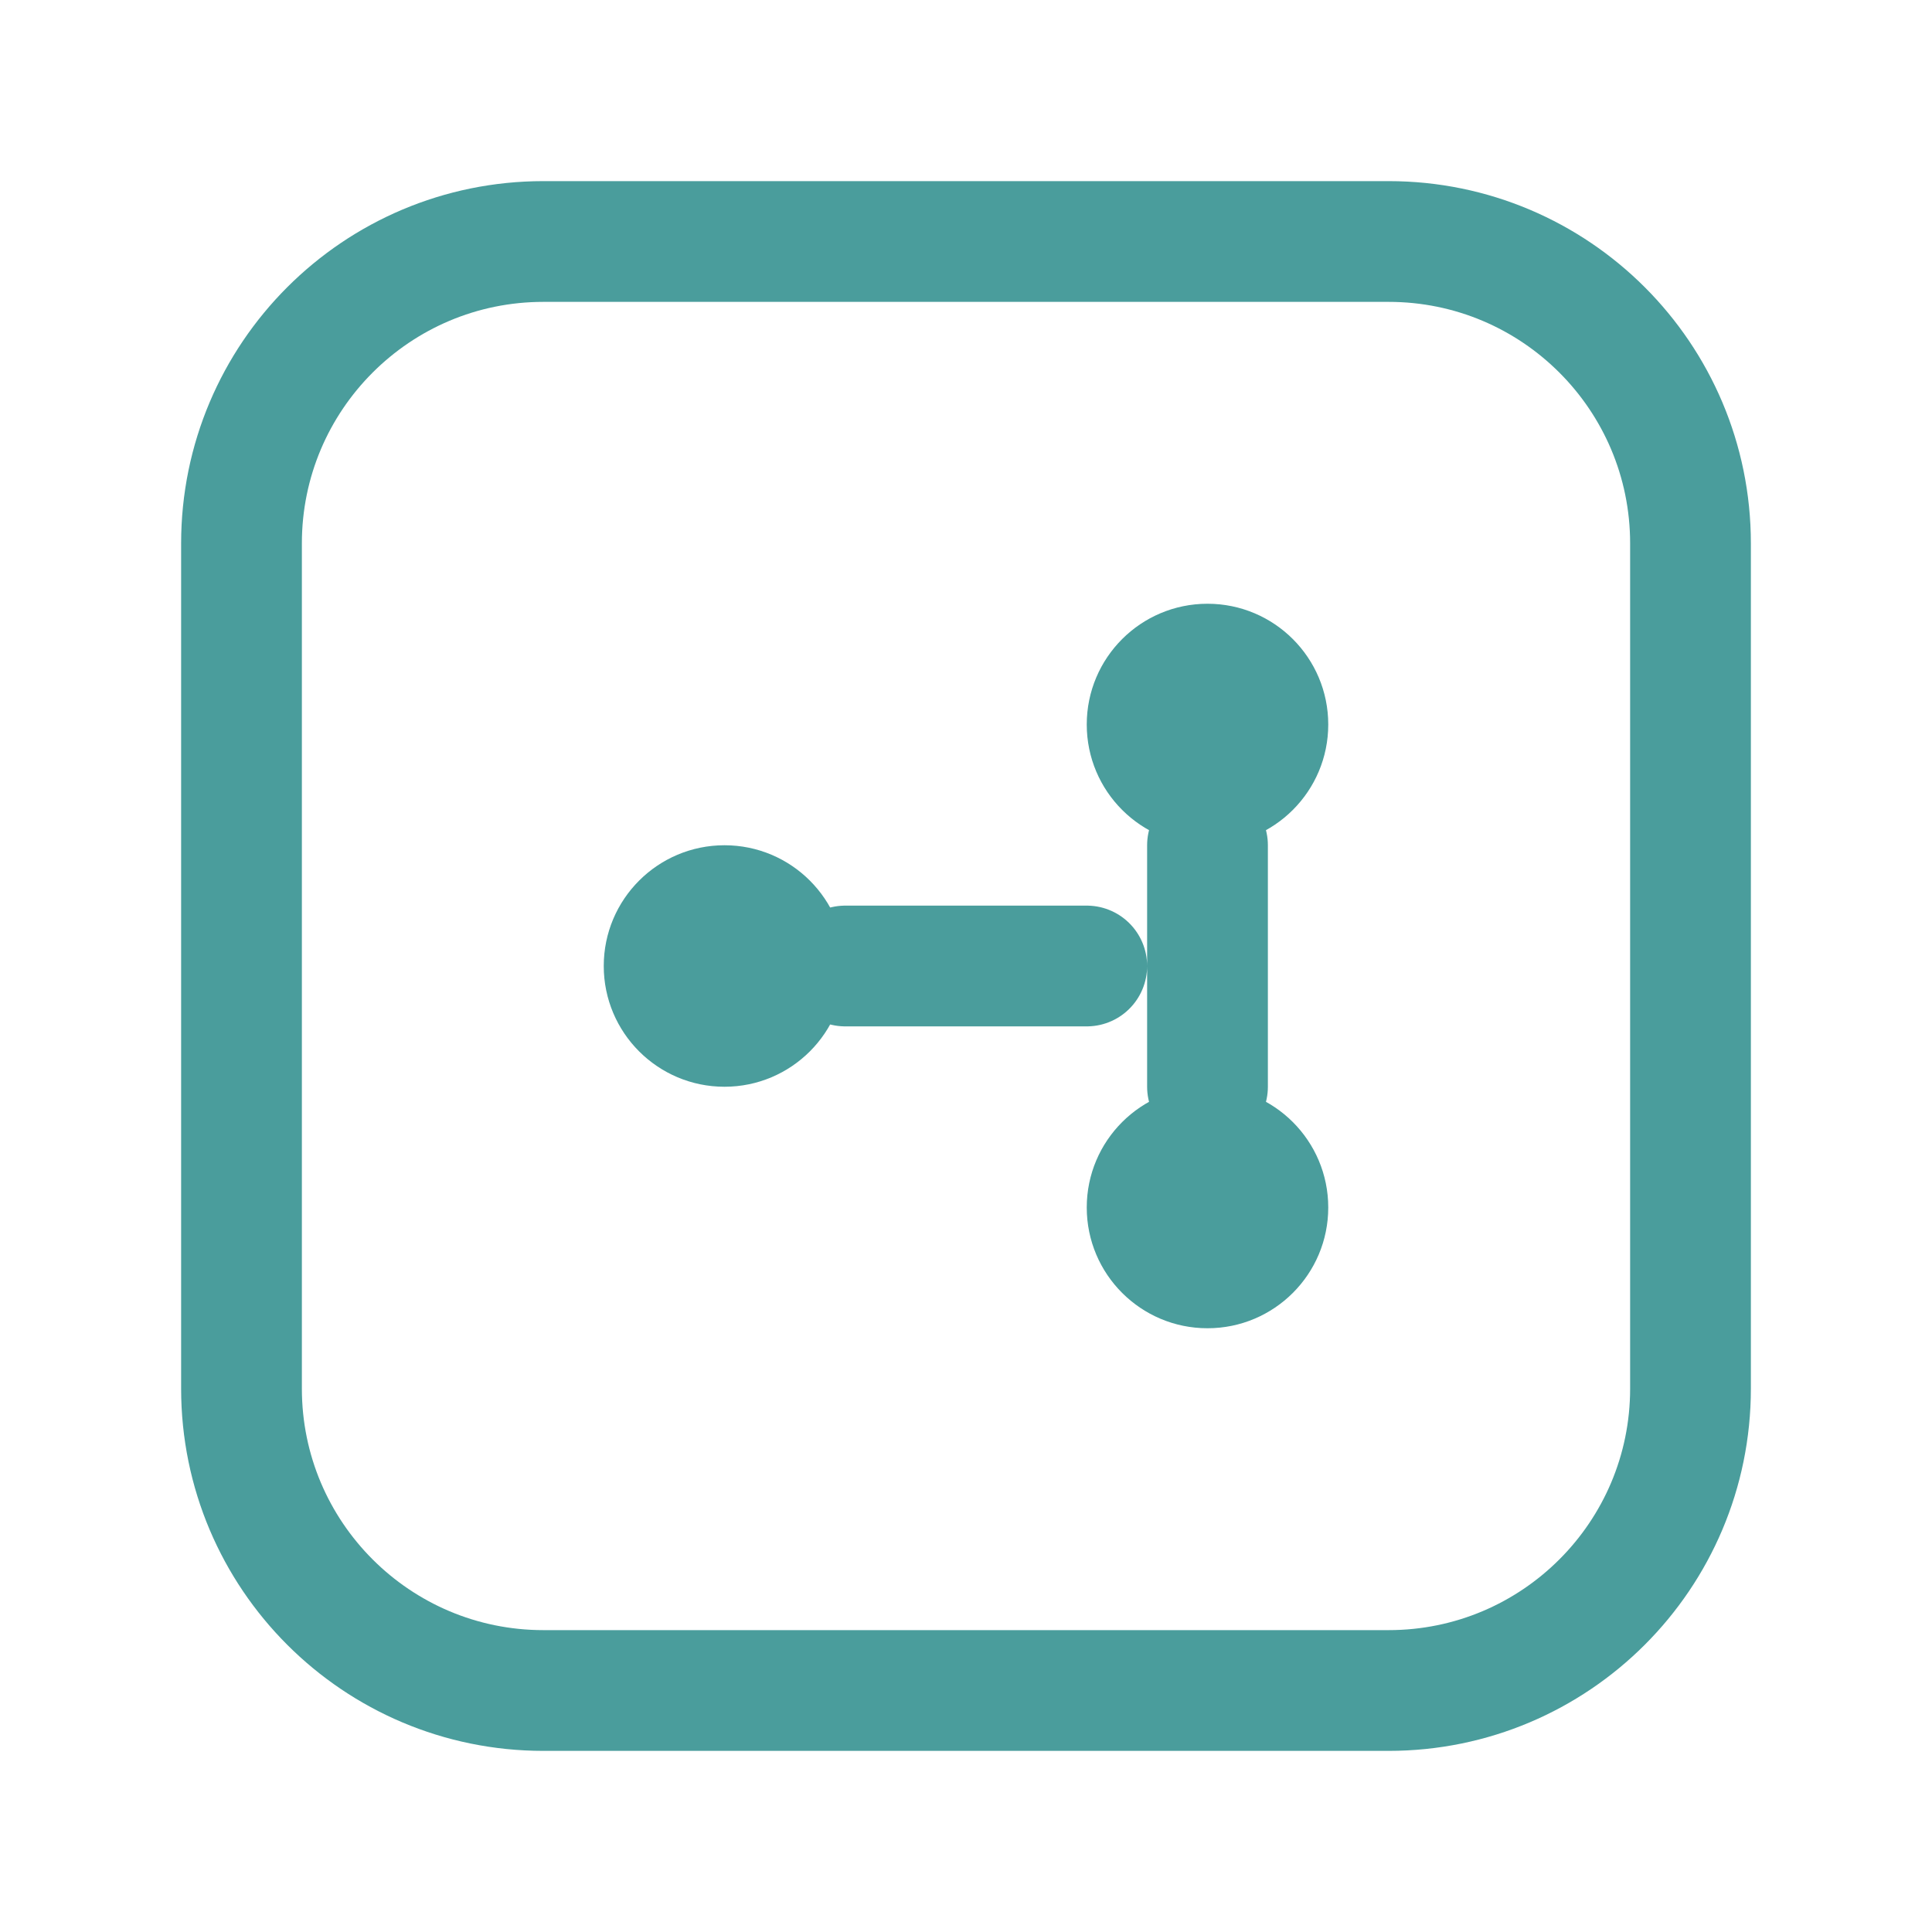
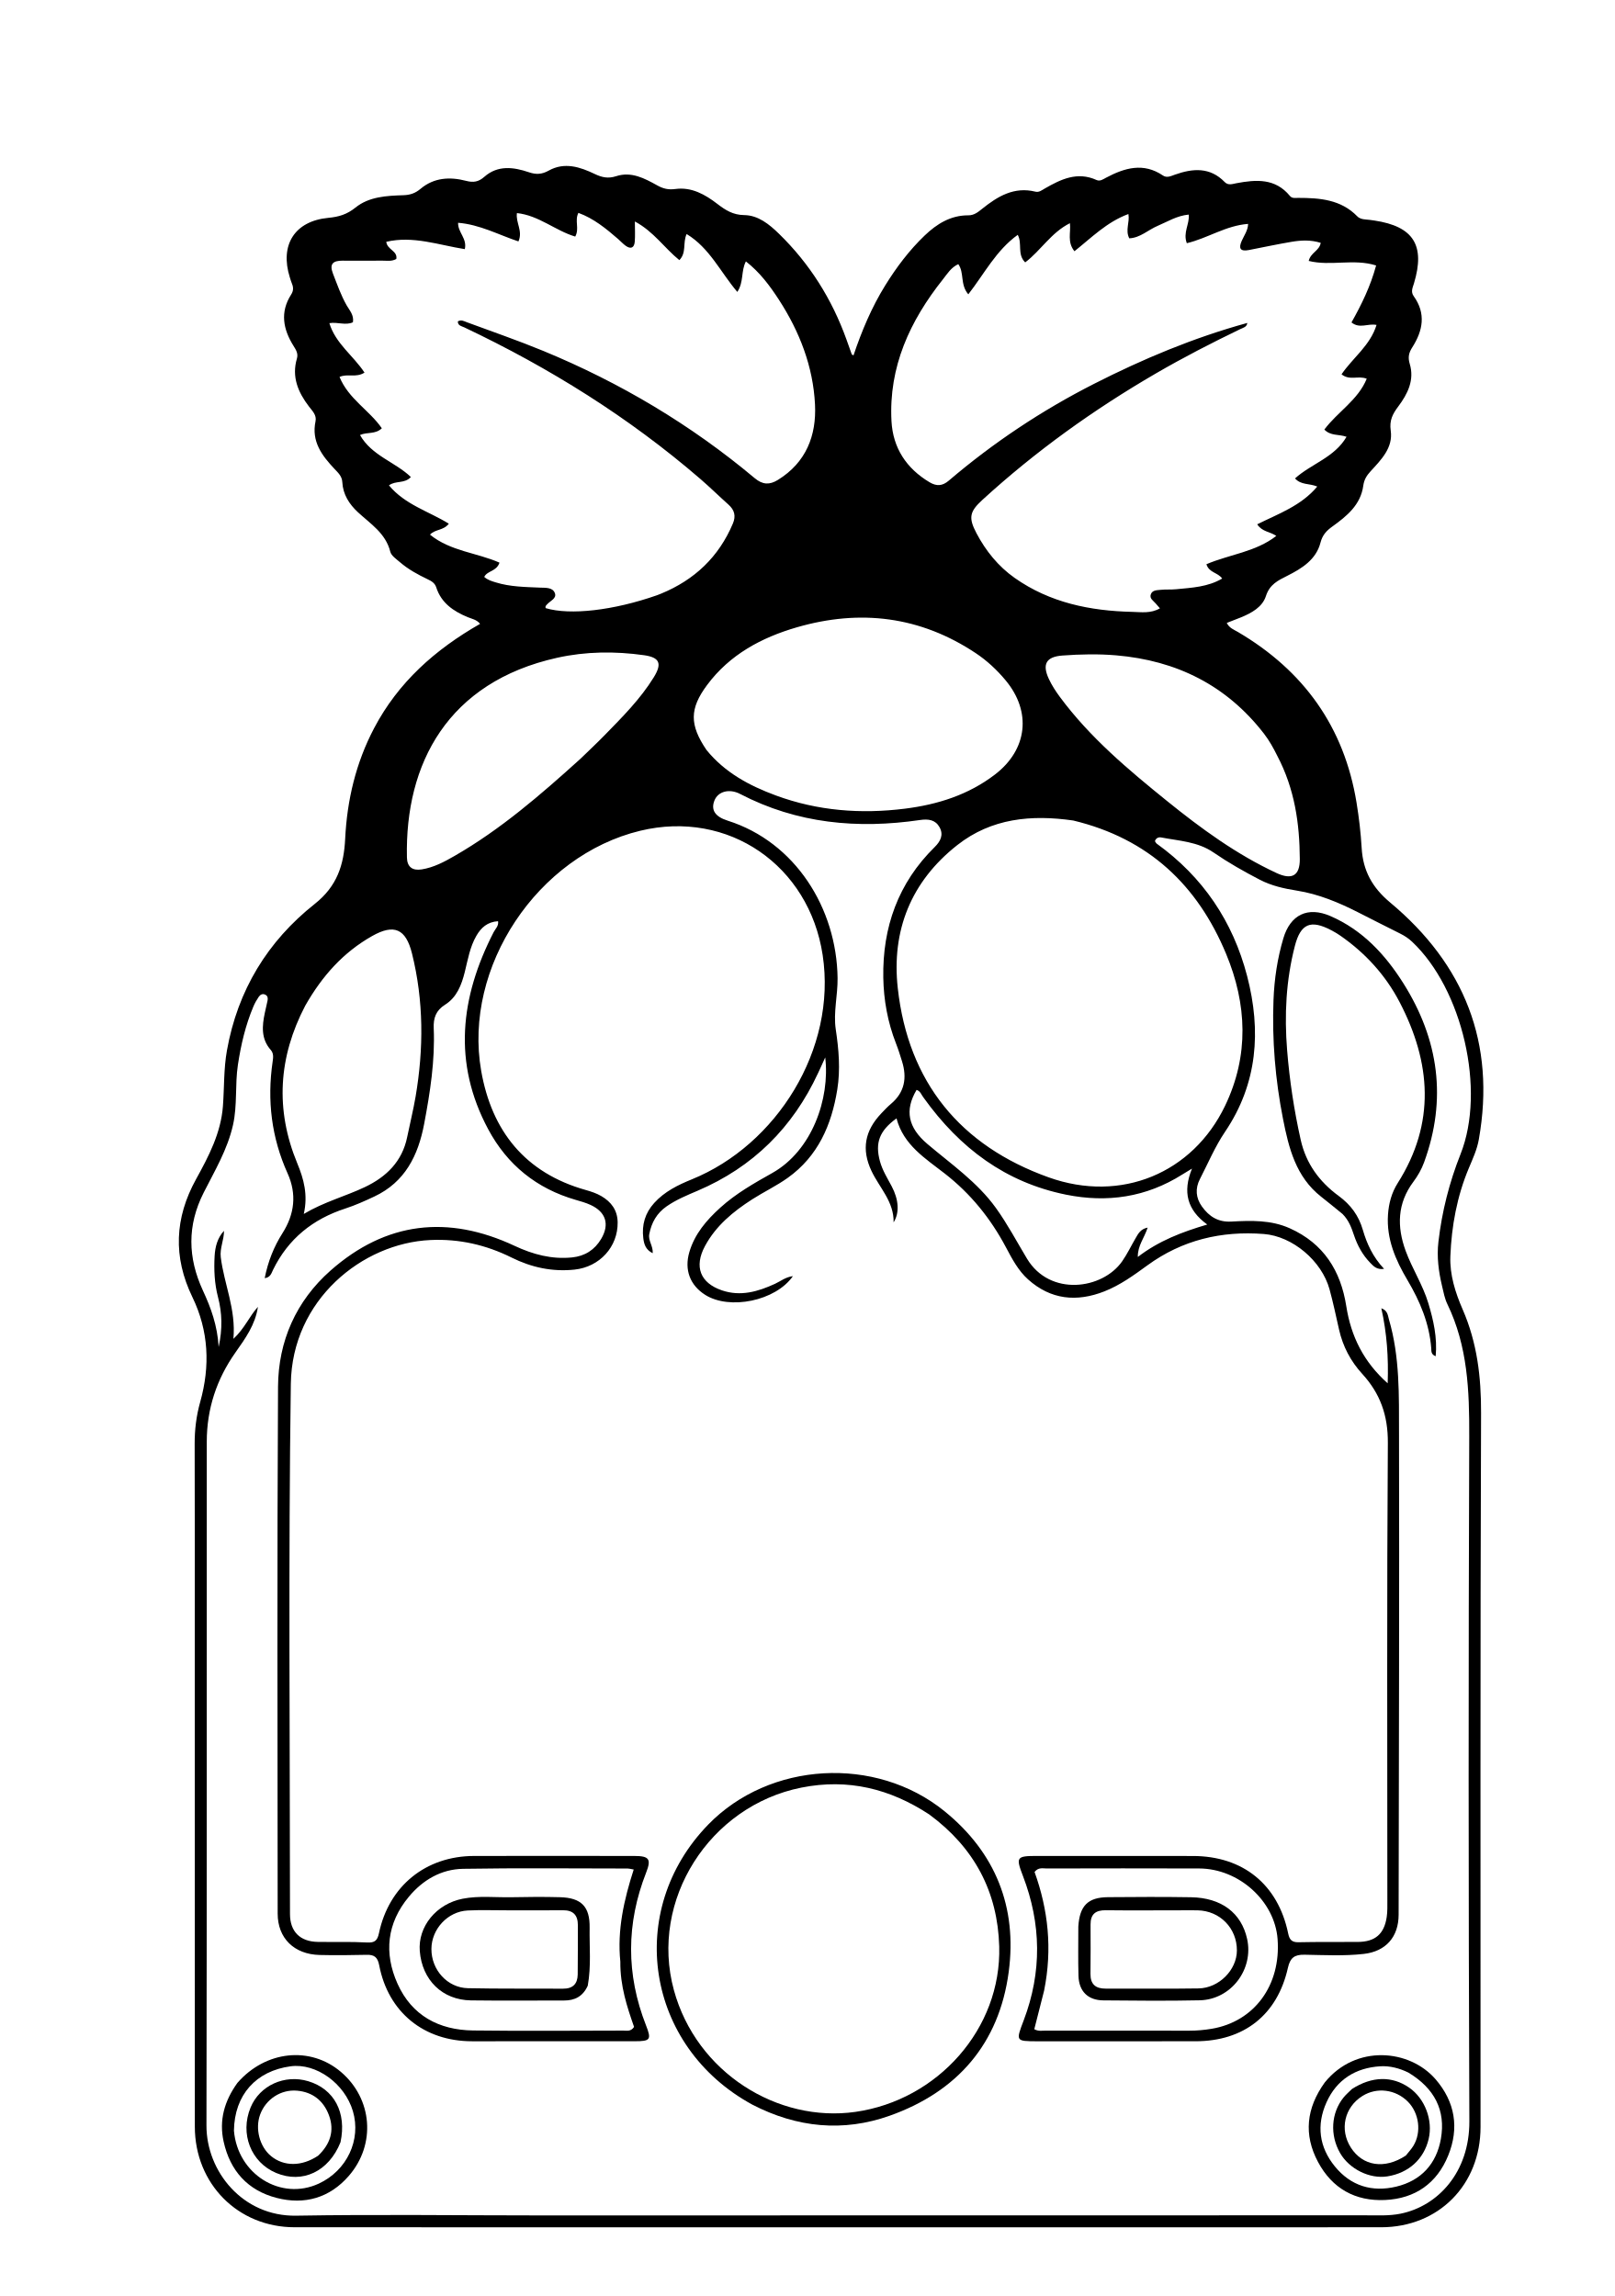
- <svg xmlns="http://www.w3.org/2000/svg" width="64" height="64" viewBox="0 0 64 64" fill="none">
-   <rect x="8" y="8" width="48" height="48" rx="10" stroke="#4A9D9C" stroke-width="4" />
-   <circle cx="24" cy="32" r="4" fill="#4A9D9C" />
-   <circle cx="40" cy="24" r="4" fill="#4A9D9C" />
-   <circle cx="40" cy="40" r="4" fill="#4A9D9C" />
-   <path d="M28 32H36M40 28V36" stroke="#4A9D9C" stroke-width="4" stroke-linecap="round" />
+ <svg xmlns="http://www.w3.org/2000/svg" version="1.1" id="Layer_1" x="0px" y="0px" width="100%" viewBox="0 0 720 1024" enable-background="new 0 0 720 1024" xml:space="preserve">
+   <path fill="#000000" opacity="1" stroke="none" d=" M86.835,736   C86.836,705.003 86.893,674.506 86.794,644.009   C86.773,637.616 87.539,631.403 89.261,625.274   C93.759,609.27 93.079,593.565 85.788,578.517   C77.11,560.608 77.856,543.229 87.418,525.913   C93.06,515.696 98.5,505.291 99.396,493.345   C100.017,485.067 99.71,476.767 101.184,468.497   C105.961,441.678 119.283,419.798 140.354,403.127   C150.291,395.265 153.331,385.749 153.898,374.129   C154.742,356.821 158.668,340.244 166.787,324.788   C177.527,304.344 193.982,289.7 214.052,278.238   C212.572,276.332 210.383,276.016 208.513,275.238   C202.14,272.586 196.741,268.929 194.505,261.953   C193.874,259.983 192.322,259.136 190.642,258.331   C186.275,256.239 182.025,253.925 178.342,250.748   C176.718,249.348 174.476,247.872 174.018,246.051   C171.939,237.791 165.194,233.649 159.568,228.434   C155.695,224.843 152.907,220.506 152.623,215.011   C152.488,212.392 150.762,210.846 149.165,209.154   C143.539,203.19 138.785,196.905 140.68,187.897   C141.265,185.113 139.247,183.255 137.741,181.283   C132.883,174.92 129.981,168.057 132.389,159.893   C133.04,157.683 131.977,156.026 130.907,154.322   C126.226,146.863 124.763,139.239 129.828,131.338   C130.83,129.776 130.89,128.258 130.204,126.598   C129.824,125.677 129.54,124.714 129.238,123.762   C124.655,109.279 131.362,98.569 146.401,97.156   C151.059,96.719 154.717,95.627 158.486,92.583   C164.552,87.685 172.352,87.3 179.874,87.062   C182.869,86.968 185.161,86.186 187.513,84.208   C193.5,79.176 200.593,78.773 207.849,80.664   C211.019,81.49 213.344,81.163 215.959,78.852   C221.934,73.571 228.981,74.489 235.817,76.823   C239.072,77.935 241.606,77.785 244.677,76.075   C251.699,72.164 258.65,74.457 265.226,77.62   C268.401,79.147 271.203,79.728 274.678,78.59   C281.495,76.358 287.395,79.54 293.087,82.708   C295.683,84.152 298.032,84.718 301.088,84.299   C308.344,83.302 314.391,86.746 319.862,90.953   C323.481,93.737 326.827,95.867 331.806,95.93   C338.055,96.009 342.943,99.991 347.31,104.246   C361.034,117.615 370.949,133.431 377.419,151.435   C378.205,153.623 378.968,155.819 379.761,158.004   C379.803,158.121 380.017,158.176 380.545,158.505   C384.224,147.58 388.637,137.059 394.682,127.309   C399.704,119.208 405.404,111.617 412.302,105.017   C417.724,99.83 423.898,95.999 431.76,96.034   C434.341,96.046 436.103,94.574 437.924,93.113   C444.864,87.545 452.166,83.137 461.662,85.482   C463.277,85.881 464.516,84.835 465.809,84.092   C473.03,79.94 480.339,76.396 488.906,80.277   C490.469,80.985 491.819,79.966 493.123,79.274   C501.449,74.856 509.807,72.36 518.561,78.3   C520.264,79.455 522.108,78.519 523.836,77.904   C531.83,75.059 539.492,74.434 546.065,81.202   C547.636,82.819 549.556,82.038 551.274,81.715   C560.09,80.056 568.602,79.436 575.126,87.383   C576.104,88.575 577.468,88.257 578.821,88.257   C588.44,88.259 597.863,88.978 605.159,96.473   C606.148,97.488 607.437,97.765 608.802,97.876   C610.128,97.983 611.451,98.154 612.768,98.351   C630.239,100.959 635.559,109.418 630.441,126.382   C629.878,128.247 628.897,130.094 630.327,132.086   C635.888,139.831 634.437,147.483 629.693,154.906   C628.154,157.315 627.672,159.348 628.559,162.282   C630.744,169.509 627.616,175.713 623.424,181.304   C620.959,184.592 619.422,187.464 620.082,192.042   C621.186,199.707 615.826,205.033 611.09,210.194   C609.321,212.121 608.203,213.958 607.841,216.623   C606.679,225.167 600.504,230.181 594.095,234.79   C591.427,236.709 589.654,238.562 588.76,242.026   C586.814,249.571 580.505,253.505 574.039,256.761   C569.837,258.877 566.109,260.604 564.432,265.845   C562.869,270.729 558.095,273.371 553.35,275.327   C551.36,276.147 549.34,276.897 546.977,277.819   C548.092,280.127 550.21,280.838 551.952,281.862   C581.272,299.107 599.318,324.205 604.836,357.946   C605.934,364.663 606.729,371.461 607.126,378.253   C607.716,388.354 611.874,395.874 619.823,402.507   C652.915,430.124 666.984,465.197 659.357,508.22   C658.562,512.703 656.66,516.793 654.923,520.926   C649.628,533.531 647.196,546.781 646.67,560.309   C646.351,568.531 648.892,576.517 652.144,583.982   C658.599,598.796 660.42,614.061 660.36,630.19   C659.966,736.345 660.148,842.501 660.124,948.657   C660.118,974.403 641.436,993.34 615.784,993.346   C454.301,993.386 292.817,993.382 131.334,993.341   C106.062,993.335 86.888,973.931 86.871,948.476   C86.826,877.818 86.843,807.159 86.835,736  M462.614,910.403   C452.77,910.356 452.892,910.402 456.46,900.989   C464.6,879.514 464.302,858.026 456.086,836.637   C452.871,828.268 453.182,827.736 462.384,827.738   C485.55,827.744 508.716,827.743 531.882,827.761   C554.193,827.779 569.836,840.454 574.351,862.282   C574.911,864.989 575.901,866.295 578.934,866.227   C587.763,866.028 596.599,866.158 605.431,866.091   C613.121,866.033 617.159,862.594 618.291,854.987   C618.656,852.535 618.576,850.004 618.576,847.51   C618.584,779.511 618.325,711.51 618.799,643.515   C618.885,631.252 615.374,621.463 607.352,612.706   C602.202,607.083 598.735,600.489 597.042,592.997   C595.685,586.993 594.423,580.959 592.796,575.028   C589.313,562.329 576.313,551.35 563.511,550.356   C544.587,548.887 527.127,553.016 511.593,564.333   C505.533,568.747 499.428,573.182 492.395,575.949   C480.063,580.799 468.496,579.68 458.376,570.601   C453.982,566.659 451.228,561.393 448.501,556.255   C441.683,543.409 432.779,532.389 421.274,523.421   C412.553,516.621 402.826,510.661 399.729,498.787   C392.056,504.344 390.14,509.707 392.306,517.806   C393.4,521.897 395.634,525.411 397.581,529.088   C400.7,534.98 401.162,540.829 398.432,545.162   C398.63,535.902 392.109,529.748 388.558,522.219   C384.022,512.602 385.568,504.308 392.952,496.55   C394.331,495.103 395.7,493.625 397.226,492.343   C403.384,487.173 404.474,480.713 402.193,473.372   C401.353,470.67 400.508,467.96 399.478,465.328   C395.792,455.909 394.007,446.02 393.832,436.05   C393.438,413.609 400.452,393.805 416.724,377.804   C419.365,375.207 420.811,372.32 418.901,368.912   C417.043,365.598 413.934,365.177 410.236,365.718   C382.372,369.799 355.422,367.341 330.026,354.112   C325.134,351.564 320.115,352.994 318.535,357.049   C316.932,361.163 318.705,364.19 324.462,366.013   C354.573,375.55 373.047,405.05 373.45,436.215   C373.549,443.896 371.509,451.533 372.639,459.097   C373.979,468.062 374.763,476.918 373.32,485.903   C370.777,501.748 364.707,515.69 351.236,525.311   C346.238,528.88 340.611,531.551 335.423,534.871   C326.926,540.31 319.208,546.661 314.329,555.728   C309.375,564.935 312.201,572.202 321.917,575.501   C330.228,578.322 337.99,576.051 345.573,572.558   C348.034,571.424 350.235,569.568 353.531,569.148   C345.827,580.234 325.257,584.383 314.405,577.485   C307.663,573.2 305.033,566.339 307.354,558.432   C309.736,550.317 315.012,544.177 321.158,538.609   C328.145,532.279 336.258,527.692 344.389,523.117   C361.97,513.225 370.136,490.091 367.941,471.6   C367.383,472.841 366.917,473.892 366.439,474.937   C365.886,476.148 365.324,477.355 364.763,478.563   C353.486,502.866 335.726,520.538 311.009,531.077   C306.256,533.103 301.484,535.061 297.206,538.04   C292.85,541.073 290.494,545.227 289.492,550.403   C288.924,553.339 291.241,555.65 291.027,558.921   C287.824,557.372 287.144,554.818 286.822,552.198   C286.091,546.266 287.625,540.996 291.701,536.504   C296.319,531.414 302.278,528.493 308.485,525.971   C346.106,510.686 373.169,468.089 366.804,425.968   C360.763,385.99 324.764,361.016 285.444,370.514   C239.71,381.562 206.431,431.277 214.545,477.59   C219.236,504.361 234.084,523.116 261.156,530.729   C263.544,531.4 265.983,532.205 268.106,533.447   C272.493,536.015 275.31,539.677 275.392,545.126   C275.556,556.016 267.413,565.039 256.189,566.234   C246.284,567.288 236.959,565.272 228.12,560.874   C216.706,555.196 204.739,552.459 191.928,553.044   C161.484,554.434 130.203,579.766 129.671,617.137   C128.551,695.953 129.28,774.796 129.297,853.628   C129.299,861.506 133.825,865.951 141.696,866.076   C149.027,866.192 156.372,865.937 163.685,866.335   C167.155,866.523 168.284,865.413 168.97,862.165   C173.425,841.088 189.856,827.794 211.371,827.745   C235.204,827.69 259.037,827.721 282.87,827.747   C289.461,827.754 290.45,829.156 288.105,835.134   C279.192,857.863 279.113,880.578 288.047,903.325   C290.538,909.667 289.994,910.379 282.955,910.383   C258.789,910.4 234.623,910.414 210.457,910.392   C189.009,910.373 173.095,897.457 169.072,876.499   C168.384,872.918 166.92,871.75 163.491,871.833   C156.495,872.002 149.489,872.08 142.494,871.905   C131.153,871.622 123.812,864.437 123.805,853.459   C123.758,775.127 123.528,696.794 123.965,618.464   C124.077,598.191 131.978,580.259 147.375,566.66   C172.113,544.809 199.767,541.728 229.479,555.655   C237.619,559.471 246.028,561.736 255.101,560.8   C260.805,560.212 265.157,557.428 268.052,552.523   C271.884,546.029 270.164,540.538 263.298,537.381   C261.195,536.414 258.923,535.779 256.688,535.134   C239.285,530.11 226.2,519.54 217.703,503.695   C201.787,474.018 205.235,444.683 220.099,415.742   C220.872,414.237 222.422,412.976 222.071,410.85   C217.343,411.16 214.525,413.684 212.404,417.353   C209.512,422.355 208.605,427.975 207.244,433.45   C205.803,439.248 203.693,444.805 198.459,448.079   C194.29,450.687 193.192,454.133 193.383,458.61   C193.998,473.016 191.784,487.144 189.122,501.234   C186.46,515.328 180.604,527.204 166.891,533.646   C162.676,535.626 158.394,537.559 153.975,538.994   C139.45,543.709 128.514,552.491 121.747,566.32   C121.054,567.736 120.611,569.755 118.02,570.048   C119.504,562.594 122.09,556.057 125.964,549.962   C131.33,541.517 132.398,532.569 128.225,523.31   C121.038,507.362 119.037,490.755 121.553,473.516   C121.816,471.72 122.093,469.818 120.717,468.262   C116.325,463.295 116.845,457.555 118.08,451.701   C118.457,449.91 118.912,448.134 119.275,446.339   C119.479,445.328 119.458,444.284 118.422,443.695   C117.166,442.98 116.066,443.562 115.378,444.56   C114.442,445.918 113.617,447.388 112.976,448.907   C109.461,457.244 107.43,465.947 106.074,474.898   C104.725,483.805 105.89,492.831 103.89,501.734   C101.428,512.689 95.762,522.131 90.818,531.897   C83.401,546.549 83.698,560.965 90.504,575.643   C94.045,583.282 96.934,591.176 97.493,600.74   C99.256,592.598 99.032,585.523 97.198,578.494   C95.622,572.454 95.346,566.288 95.693,560.128   C95.923,556.045 96.974,552.065 99.87,548.934   C99.903,553.036 97.935,556.673 98.439,560.756   C99.912,572.69 105.281,583.914 104.065,597.121   C109.118,592.439 111.207,586.997 115.002,582.85   C113.836,590.795 109.369,596.972 104.984,603.188   C96.575,615.109 92.202,628.357 92.195,642.946   C92.152,744.611 92.255,846.276 92.053,947.94   C92.012,968.504 108.284,988.589 132.064,988.177   C168.552,987.543 205.059,988.067 241.558,988.066   C363.889,988.064 486.22,988.052 608.551,988.014   C613.873,988.013 619.228,988.349 624.501,987.278   C640.987,983.929 655.232,968.947 655.14,946.094   C654.731,844.264 654.715,742.431 655.086,640.601   C655.16,620.218 654.405,600.372 645.346,581.652   C644.131,579.14 643.603,576.267 642.954,573.514   C641.421,567.022 640.559,560.564 641.354,553.763   C642.931,540.273 646.197,527.361 651.216,514.713   C662.55,486.148 652.033,441.079 629.589,419.984   C627.991,418.482 626.207,417.322 624.246,416.348   C617.984,413.235 611.754,410.056 605.521,406.886   C596.876,402.488 587.884,398.75 578.347,397.231   C572.488,396.298 566.933,395.066 561.717,392.36   C554.615,388.674 547.658,384.728 541.057,380.188   C534.034,375.359 525.718,375.034 517.758,373.5   C516.691,373.295 515.414,373.662 514.945,375.147   C515.206,375.515 515.403,376.015 515.77,376.28   C536.326,391.093 549.707,410.919 556.053,435.304   C562.402,459.699 560.721,483.29 546.226,504.742   C541.7,511.441 538.655,518.782 534.998,525.864   C532.819,530.085 533.172,534.298 535.919,538.117   C539.093,542.527 543.084,545.142 549.005,544.818   C557.805,544.336 566.659,544.032 575.065,547.804   C590.175,554.584 597.796,566.733 600.27,582.58   C602.36,595.971 607.987,607.405 618.722,616.943   C619.121,605.438 618.377,594.627 615.892,583.477   C618.782,584.512 618.77,586.71 619.285,588.463   C624.2,605.171 623.736,622.431 623.779,639.516   C623.956,710.99 623.697,782.465 623.604,853.94   C623.592,863.829 617.937,870.309 608.093,871.429   C599.291,872.431 590.439,871.939 581.62,871.79   C577.144,871.715 575.242,873.151 574.236,877.641   C569.532,898.645 554.613,910.358 533.082,910.387   C509.916,910.418 486.749,910.404 462.614,910.403  M292.935,265.475   C293.555,265.232 294.179,264.998 294.795,264.744   C309.647,258.629 320.469,248.415 326.763,233.511   C328.211,230.084 327.477,227.444 324.789,225.04   C320.567,221.265 316.525,217.285 312.239,213.586   C280.372,186.081 244.994,164.03 207.027,146.012   C205.841,145.449 204.097,145.273 204.136,143.335   C205.682,142.46 206.916,143.256 208.103,143.695   C219.501,147.913 231.009,151.869 242.237,156.503   C276.501,170.643 308.042,189.407 336.476,213.242   C340.011,216.205 343.094,216.353 346.849,214.033   C359.426,206.266 364.072,194.272 363.385,180.401   C362.544,163.453 356.513,147.904 347.302,133.699   C343.269,127.479 338.827,121.48 332.57,116.584   C330.305,120.974 331.707,125.711 328.747,130.194   C321.213,121.365 316.419,110.593 306.145,104.376   C304.333,108.31 306.21,112.646 302.905,116.015   C296.228,110.626 291.496,103.295 283.069,98.777   C283.069,102.255 283.241,105.032 283.021,107.777   C282.802,110.529 281.24,111.259 278.944,109.597   C277.737,108.723 276.728,107.58 275.595,106.599   C270.219,101.95 264.752,97.44 257.888,94.937   C256.103,98.442 258.459,101.957 256.476,105.508   C247.605,102.871 240.239,96.061 230.483,95.034   C229.865,99.359 233.234,103.009 231.155,107.674   C222.266,104.704 213.88,100.12 204.251,99.362   C204.117,103.703 208.36,106.34 207.241,111.113   C195.573,109.274 184.153,105.033 172.229,107.846   C172.627,111.425 177.374,111.844 176.699,115.5   C174.671,116.657 172.63,116.24 170.669,116.255   C164.672,116.303 158.673,116.235 152.674,116.257   C148.713,116.271 146.691,117.497 148.456,122.026   C150.329,126.836 152.008,131.686 154.579,136.212   C155.833,138.42 157.888,140.478 157.358,143.728   C154.067,145.266 150.534,143.504 146.855,144.128   C149.628,153.264 157.583,158.644 162.519,166.178   C158.714,168.625 154.922,166.486 151.389,168.118   C155.389,177.933 164.757,183.011 170.247,191.013   C167.303,193.834 163.735,192.571 160.513,194.015   C165.74,203.263 176.167,206.011 183.198,212.751   C180.336,215.85 176.383,214.223 173.435,216.474   C180.582,225.106 191.164,228.024 200.117,233.561   C197.742,236.683 194.036,235.94 191.719,238.45   C200.852,245.874 212.655,246.488 222.702,250.933   C221.409,254.922 217.239,254.492 215.906,257.306   C217.524,258.739 219.295,259.198 221.041,259.741   C227.486,261.743 234.149,261.783 240.798,262.079   C243.229,262.187 246.4,261.869 247.404,264.542   C248.299,266.927 245.319,267.961 243.949,269.521   C243.521,270.007 242.929,270.444 243.335,271.233   C254.174,274.472 273.52,272.288 292.935,265.475  M556.134,144.028   C555.921,145.881 554.267,146.17 553.007,146.778   C540.252,152.93 527.672,159.401 515.421,166.52   C487.674,182.644 461.743,201.246 438.048,222.918   C432.313,228.164 431.715,230.865 435.367,237.796   C439.529,245.695 445.082,252.584 452.419,257.755   C468.121,268.822 486.065,272.453 504.853,272.893   C508.85,272.987 513.05,273.698 517.175,271.314   C516.338,270.355 515.799,269.759 515.284,269.143   C514.255,267.914 512.399,266.946 513.133,265.003   C513.831,263.157 515.844,263.237 517.425,263.066   C519.736,262.816 522.095,263.024 524.41,262.797   C531.416,262.108 538.537,261.804 544.932,258.025   C542.989,255.279 539.057,255.467 537.905,251.638   C548.203,247.241 559.821,246.218 569.066,239.01   C566.214,237.035 562.777,237.249 560.553,233.833   C570.059,229.11 580.158,225.573 587.324,216.993   C583.706,215.49 580.152,216.412 577.404,213.371   C584.649,206.83 595.012,204.058 600.382,194.797   C596.763,193.578 593.276,194.48 590.487,191.581   C596.382,183.674 605.498,178.45 609.379,168.912   C605.547,167.387 601.79,169.886 598.15,166.94   C603.135,159.601 610.933,154.115 613.755,144.916   C609.811,144.145 606.25,146.762 602.582,143.803   C607.08,135.818 611.061,127.666 613.566,118.4   C603.578,115.228 593.321,118.819 583.51,116.372   C584.382,112.633 588.287,111.846 588.865,108.314   C584.456,106.918 580.145,107.128 575.898,107.842   C569.504,108.918 563.16,110.289 556.792,111.523   C553.076,112.242 552.123,110.84 553.634,107.449   C554.733,104.982 556.428,102.709 556.493,99.859   C546.607,100.575 538.393,106.285 529.167,108.464   C527.351,103.709 530.471,99.893 530.021,95.707   C524.737,96.196 520.606,98.85 516.192,100.716   C511.921,102.522 508.34,106.107 503.497,106.287   C501.628,102.537 503.788,99.252 503.121,95.456   C493.533,98.971 486.647,106.023 479.06,112.048   C475.714,107.877 477.536,103.729 477.047,99.543   C468.638,103.739 464.071,111.772 457.101,117.021   C453.41,113.389 455.909,108.643 453.779,104.736   C444.073,111.73 438.851,122.136 431.736,131.264   C427.981,126.87 430.044,121.678 427.27,117.805   C424.002,119.322 422.364,122.131 420.449,124.538   C405.715,143.059 396.183,163.615 397.485,187.845   C398.124,199.735 404.098,208.906 414.456,215.073   C417.554,216.918 420.132,216.836 423.037,214.358   C442.892,197.416 464.505,183.041 487.754,171.211   C509.594,160.097 532.135,150.63 556.134,144.028  M478.516,365.94   C459.935,363.269 442.124,364.86 426.811,376.914   C406.168,393.163 397.432,415.025 400.293,440.748   C404.955,482.676 428.16,510.984 467.552,525.086   C499.882,536.66 531.815,523.18 546.225,493.17   C556.983,470.763 556.011,447.853 546.672,425.395   C533.966,394.84 512.224,374.037 478.516,365.94  M314.998,334.473   C323.143,344.544 334.115,350.409 345.942,354.774   C364.583,361.654 383.874,363.127 403.494,360.659   C418.082,358.823 431.791,354.504 443.64,345.419   C458.123,334.315 460.049,317.422 448.352,303.393   C444.504,298.778 440.107,294.668 435.081,291.32   C410.327,274.833 383.524,271.594 355.307,279.769   C339.531,284.34 325.338,291.948 315.254,305.533   C307.432,316.07 307.377,323.236 314.998,334.473  M136.09,448.545   C124.129,471.426 122.636,494.877 132.541,518.821   C135.449,525.849 137.385,532.897 135.447,541.41   C144.533,536 153.937,533.574 162.623,529.459   C172.254,524.897 179.325,518.034 181.549,507.115   C182.776,501.093 184.276,495.12 185.304,489.066   C188.93,467.696 188.952,446.383 183.692,425.231   C180.944,414.183 175.687,411.944 165.933,417.458   C153.105,424.711 143.655,435.22 136.09,448.545  M569.469,337.03   C567.765,333.595 565.92,330.254 563.56,327.203   C546.866,305.62 524.573,294.577 497.684,292.28   C489.707,291.598 481.691,291.775 473.722,292.361   C466.469,292.894 464.591,296.19 467.615,302.729   C468.932,305.575 470.679,308.274 472.55,310.803   C485.95,328.926 503.064,343.274 520.427,357.307   C535.599,369.568 551.331,381.062 569.133,389.351   C576.038,392.566 579.584,390.572 579.542,383.134   C579.451,367.345 577.306,351.931 569.469,337.03  M258.859,338.359   C262.437,334.877 266.093,331.472 269.578,327.899   C277.478,319.8 285.511,311.783 291.493,302.076   C295.288,295.92 294.154,293.203 287.142,292.218   C274.206,290.402 261.194,290.524 248.443,293.355   C199.66,304.187 180.525,340.555 181.436,382.439   C181.525,386.542 183.788,388.425 188.022,387.748   C193.404,386.887 198.103,384.367 202.711,381.714   C223.18,369.93 240.923,354.591 258.859,338.359  M465.533,887.818   C464.07,893.565 462.607,899.311 461.159,905.001   C462.982,906.041 464.683,905.638 466.311,905.64   C487.633,905.667 508.954,905.64 530.276,905.67   C533.62,905.675 536.906,905.38 540.206,904.829   C559.226,901.657 571.187,885.44 569.636,864.815   C568.36,847.838 552.414,833.39 534.67,833.324   C512.016,833.24 489.361,833.283 466.707,833.327   C464.982,833.33 463.002,832.691 461.278,834.884   C467.321,851.659 469.293,869.114 465.533,887.818  M276.589,874.88   C275.137,860.791 278.209,847.275 282.549,833.795   C281.164,833.554 280.524,833.346 279.883,833.346   C255.407,833.333 230.926,833.063 206.457,833.479   C196.725,833.644 188.527,838.447 182.3,845.922   C172.477,857.713 171.114,871.081 177.255,884.751   C183.633,898.949 195.709,905.383 210.91,905.574   C233.219,905.855 255.533,905.665 277.845,905.631   C279.415,905.629 281.237,906.202 282.713,903.994   C279.594,895.064 276.481,885.758 276.589,874.88  M411.892,489.675   C410.856,488.454 410.474,486.627 408.669,486.089   C403.29,495.175 404.83,502.855 413.498,510.21   C424.144,519.244 435.746,527.194 444.073,538.782   C449.25,545.986 453.363,553.798 457.906,561.356   C468.12,578.35 491.56,575.131 500.346,562.521   C502.619,559.259 504.34,555.615 506.357,552.171   C507.486,550.243 508.502,548.138 511.698,547.5   C510.282,552.056 507.202,555.543 507.318,560.595   C516.725,553.358 527.057,549.446 538.278,546.132   C529.296,539.619 527.233,531.588 531.477,521.185   C529.338,522.487 528.209,523.152 527.101,523.851   C511.068,533.971 493.662,536.532 475.303,532.811   C448.449,527.369 428.05,512.194 411.892,489.675  z" />
+   <path fill="#000000" opacity="1" stroke="none" d=" M335.443,938.655   C287.839,912.746 278.44,852.176 315.771,813.755   C343.084,785.645 390.421,782.873 421.112,807.774   C443.941,826.296 453.59,850.677 449.749,879.478   C445.488,911.43 426.863,932.876 396.693,943.594   C375.969,950.955 355.408,948.971 335.443,938.655  M414.293,809.213   C396.864,797.781 378.15,793.101 357.316,797.257   C316.351,805.427 289.533,847.496 300.454,887.534   C310.532,924.483 346.874,946.794 381.373,941.89   C418.071,936.674 446.563,904.811 445.52,868.07   C444.833,843.883 434.581,824.137 414.293,809.213  z" />
+   <path fill="#000000" opacity="1" stroke="none" d=" M598.598,541.437   C595.234,538.682 592.141,536.154 589.002,533.684   C577.788,524.858 574.618,512.039 572.058,499.044   C568.607,481.525 567.125,463.816 567.815,445.942   C568.176,436.587 569.557,427.399 572.221,418.441   C575.337,407.961 583.062,404.17 593.189,408.559   C607.465,414.745 617.655,425.732 625.751,438.597   C641.503,463.628 645.234,490.218 634.969,518.348   C633.814,521.512 632.176,524.396 630.175,527.073   C622.997,536.681 622.771,547.054 626.74,557.885   C629.663,565.863 634.39,573.055 636.856,581.245   C639.159,588.893 640.889,596.578 640.124,604.869   C637.948,604.069 638.24,602.516 638.148,601.322   C637.292,590.262 633.147,580.389 627.563,570.967   C622.237,561.98 618.139,552.594 618.859,541.756   C619.198,536.659 620.503,531.888 623.227,527.59   C640.142,500.894 638.073,473.918 624.079,447.006   C617.766,434.865 608.666,424.92 597.342,417.12   C596.111,416.272 594.803,415.521 593.476,414.828   C584.401,410.089 579.931,411.894 577.349,421.856   C573.387,437.141 572.618,452.71 573.888,468.422   C574.975,481.868 576.984,495.138 579.934,508.323   C582.338,519.066 588.337,527.103 596.87,533.373   C602.234,537.315 605.788,542.125 607.628,548.473   C609.436,554.708 612.109,560.58 617.113,565.904   C613.842,566.388 612.402,564.697 610.996,563.262   C607.558,559.752 605.257,555.532 603.696,550.886   C602.579,547.563 601.403,544.261 598.598,541.437  z" />
+   <path fill="#000000" opacity="1" stroke="none" d=" M105.854,928.947   C118.483,914.479 138.407,912.487 152.004,924.058   C166.046,936.006 167.78,956.338 155.501,970.458   C146.993,980.243 135.831,983.47 123.365,980.259   C110.438,976.929 102.589,968.158 99.708,955.148   C97.604,945.641 100.027,937.044 105.854,928.947  M104.307,950.257   C105.921,969.688 125.216,981.722 142.159,973.866   C154.694,968.053 161.132,954.35 157.342,941.547   C153.686,929.195 140.941,920.019 129.571,921.553   C114.177,923.629 104.539,934.24 104.307,950.257  z" />
+   <path fill="#000000" opacity="1" stroke="none" d=" M590.673,928.755   C604.564,911.637 628.506,913.928 640.085,927.348   C648.795,937.444 650.699,949.089 645.696,961.376   C640.648,973.773 630.971,980.554 617.599,981.184   C604.256,981.814 593.983,976.047 587.668,964.231   C581.163,952.059 582.427,940.206 590.673,928.755  M627.989,924.38   C624.033,922.424 619.707,921.286 615.441,921.546   C604.461,922.215 596.006,927.455 591.44,937.629   C586.901,947.745 588.128,957.58 595.184,966.224   C602.296,974.937 611.804,977.793 622.561,975.216   C633.694,972.549 640.523,964.968 642.456,953.849   C644.654,941.207 639.619,931.412 627.989,924.38  z" />
+   <path fill="#000000" opacity="1" stroke="none" d=" M480.787,859.258   C481.364,849.899 485.095,846.202 494.016,846.125   C506.345,846.019 518.678,845.95 531.005,846.155   C544.607,846.381 553.479,853.124 556.05,864.741   C559.058,878.337 548.864,891.817 534.9,892.118   C520.577,892.427 506.242,892.297 491.914,892.154   C485.042,892.085 481.056,888.086 480.859,881.218   C480.653,874.059 480.795,866.889 480.787,859.258  M525.486,851.986   C514.677,851.989 503.867,852.085 493.06,851.953   C488.506,851.897 486.206,853.673 486.243,858.363   C486.3,865.679 486.271,872.996 486.204,880.312   C486.162,884.935 488.455,886.929 492.97,886.911   C506.772,886.859 520.576,887.049 534.374,886.823   C543.531,886.673 551.471,878.548 551.493,869.905   C551.518,859.95 543.945,852.197 533.962,851.991   C531.468,851.94 528.973,851.985 525.486,851.986  z" />
+   <path fill="#000000" opacity="1" stroke="none" d=" M262.065,885.602   C259.867,890.466 256.227,892.225 251.46,892.214   C237.628,892.183 223.793,892.35 209.964,892.158   C197.237,891.98 188.216,883.108 187.168,870.195   C186.279,859.239 194.538,849.119 206.27,846.822   C213.543,845.398 220.898,846.304 228.213,846.15   C235.376,845.999 242.549,845.942 249.709,846.14   C259.236,846.403 263.05,850.343 262.897,859.787   C262.759,868.266 263.645,876.778 262.065,885.602  M226.5,851.987   C220.513,851.994 214.514,851.77 208.541,852.063   C199.616,852.502 192.389,860.357 192.356,869.233   C192.321,878.527 199.438,886.52 208.612,886.72   C222.743,887.028 236.884,886.844 251.02,886.94   C255.392,886.97 257.527,884.807 257.581,880.594   C257.674,873.277 257.626,865.958 257.651,858.641   C257.667,854.146 255.579,851.904 250.951,851.958   C243.135,852.049 235.317,851.985 226.5,851.987  z" />
+   <path fill="#000000" opacity="1" stroke="none" d=" M151.818,955.427   C146.601,968.506 134.813,974.015 123.15,969.135   C111.886,964.421 106.886,951.64 111.724,939.926   C115.776,930.113 126.89,925.044 137.426,928.201   C148.975,931.661 154.656,942.159 151.818,955.427  M141.841,961.425   C147.147,956.381 149.285,950.369 146.654,943.342   C144.234,936.881 139.373,933.03 132.437,932.424   C125.189,931.79 118.526,936.263 116.008,943.012   C113.64,949.358 115.76,957.456 120.883,961.63   C126.555,966.251 134.469,966.349 141.841,961.425  z" />
+   <path fill="#000000" opacity="1" stroke="none" d=" M602.8,931.679   C611.734,925.938 620.697,925.8 628.303,931.068   C635.318,935.927 638.979,945.569 636.995,953.962   C634.864,962.976 628.078,969.131 618.601,970.647   C610.74,971.904 601.615,967.4 597.497,960.231   C592.896,952.22 593.485,942.342 599.044,935.471   C600.082,934.187 601.347,933.087 602.8,931.679  M626.814,961.362   C627.942,959.925 629.222,958.582 630.17,957.035   C633.898,950.949 632.766,942.356 627.673,937.276   C622.199,931.815 613.878,930.788 607.48,934.783   C599.413,939.82 597.171,949.795 602.304,957.807   C607.573,966.031 617.266,967.663 626.814,961.362  z" />
</svg>
